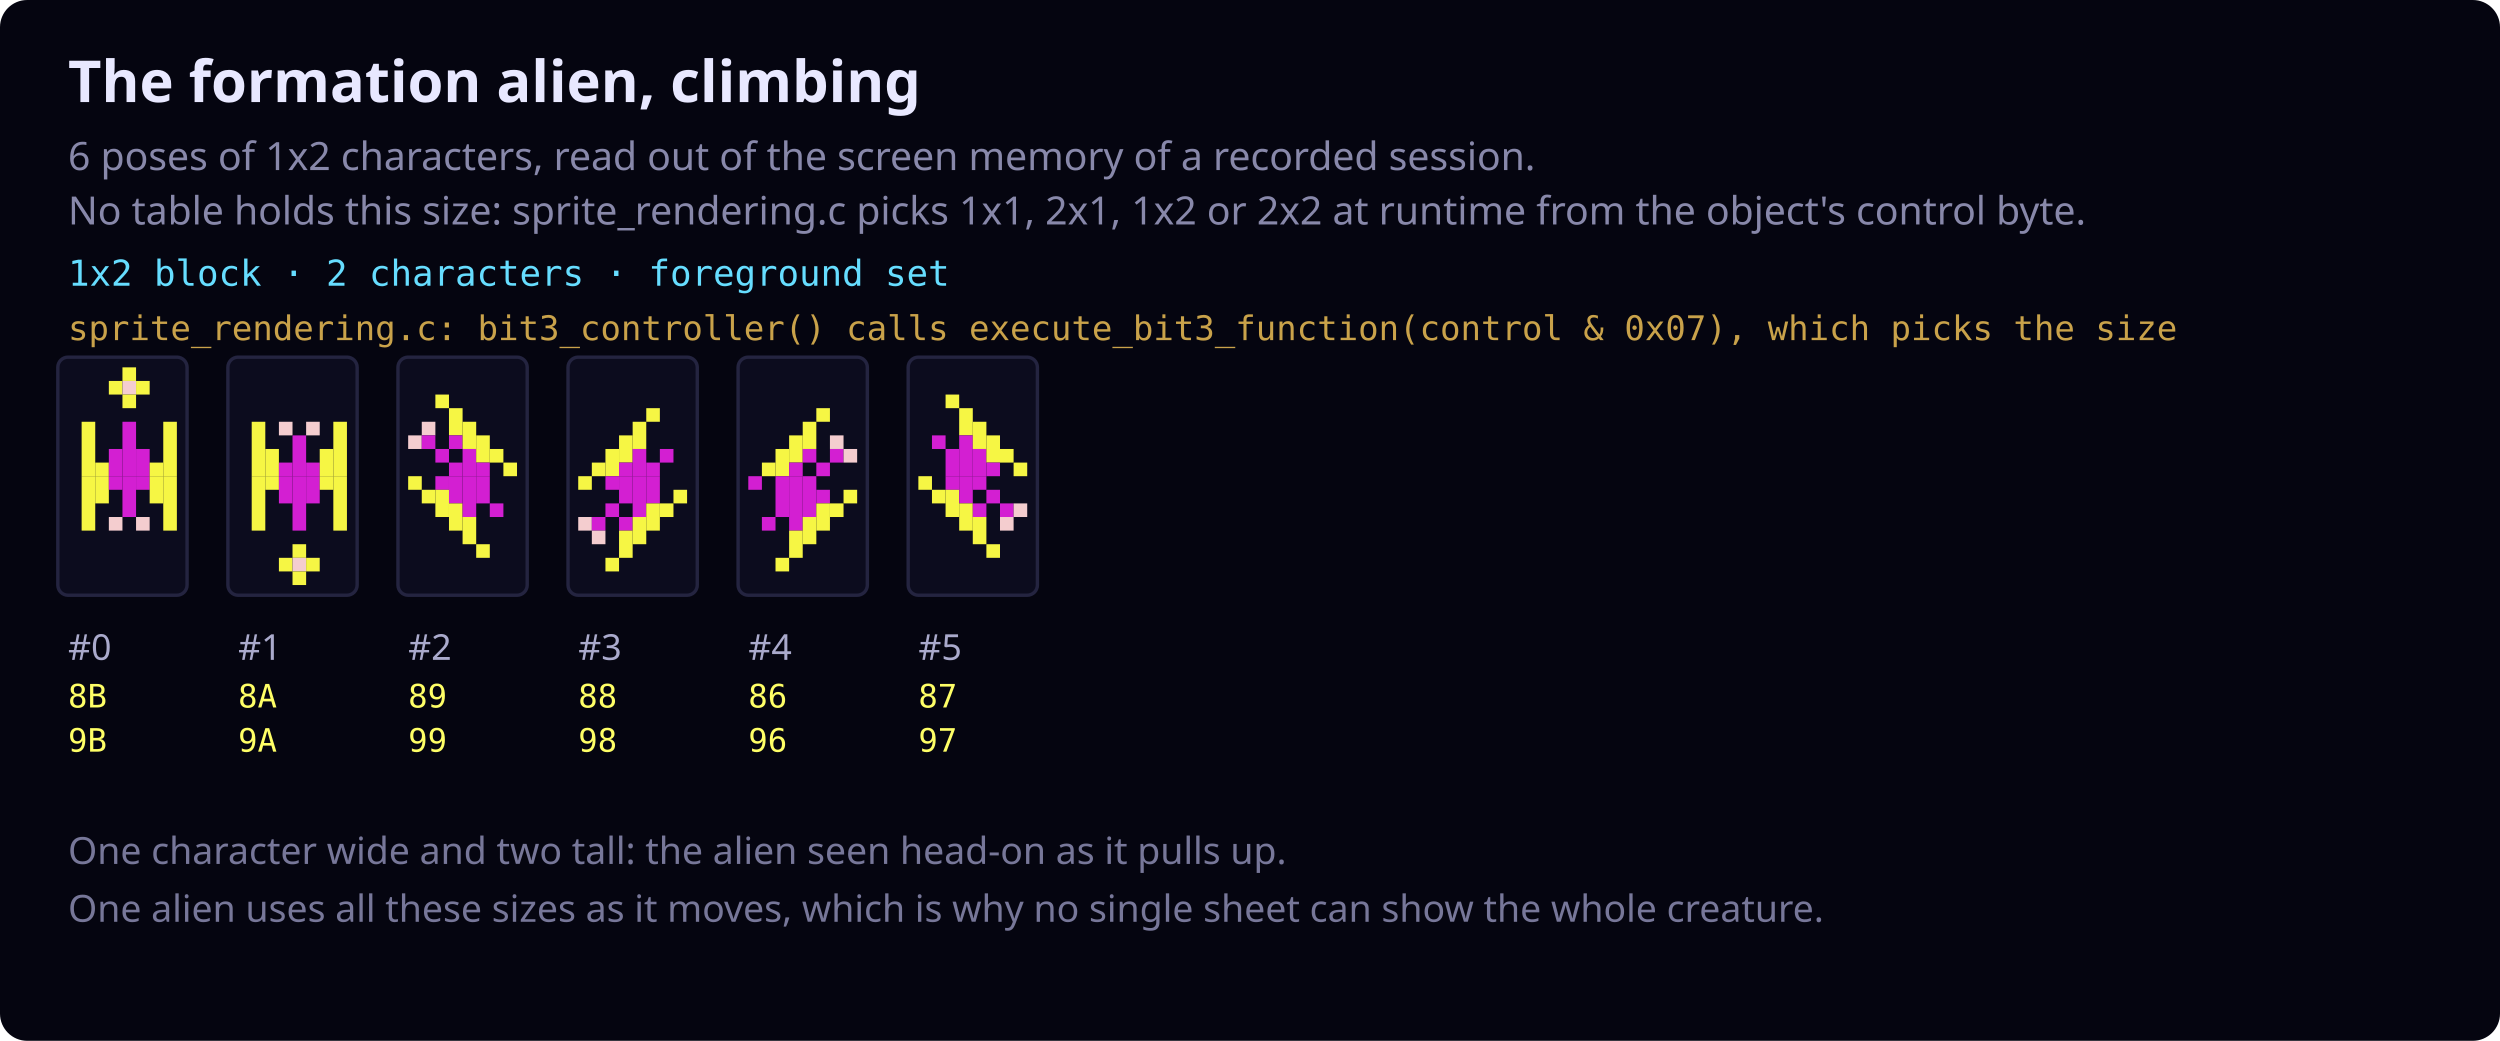
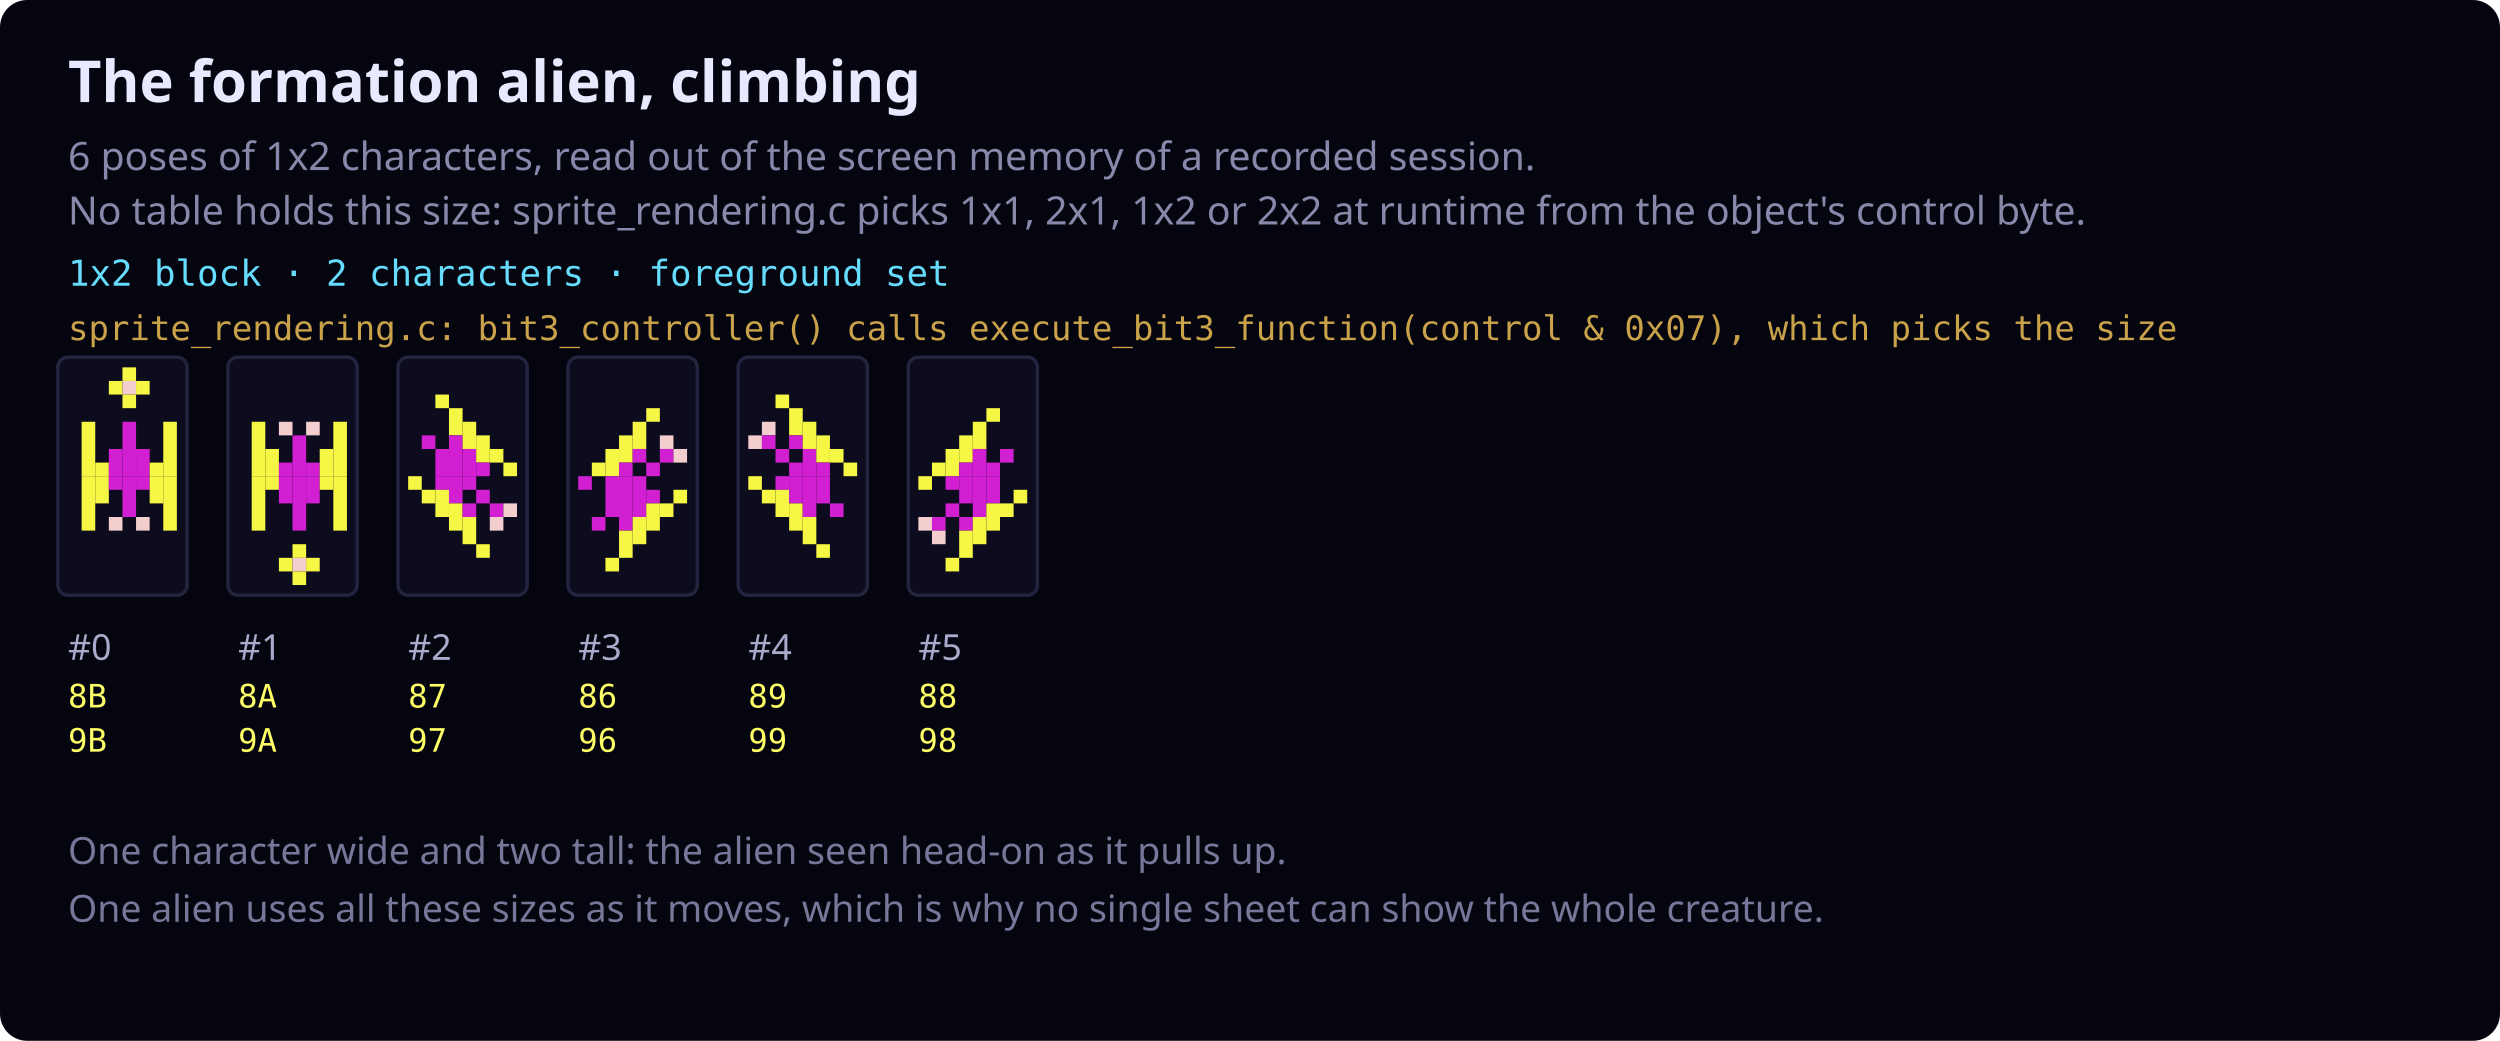
<svg xmlns="http://www.w3.org/2000/svg" width="735" height="306" viewBox="0 0 735 306" role="img" aria-label="Poses of the Phoenix formation alien climbing, each 1 by 2 characters, with the character codes listed.">
  <style>
  .bg{fill:#050510} .cell{fill:#0C0C1E;stroke:#242440;stroke-width:1}
  .h1{fill:#E8E8FF;font-family:'Segoe UI',system-ui,sans-serif;font-size:17px;font-weight:600}
  .sub{fill:#8888AA;font-family:'Segoe UI',system-ui,sans-serif;font-size:11.5px}
  .idx{fill:#FFFF66;font-family:monospace;font-size:9.5px}
  .lbl{fill:#AAAACC;font-family:'Segoe UI',system-ui,sans-serif;font-size:10.5px}
  .note{fill:#777799;font-family:'Segoe UI',system-ui,sans-serif;font-size:11px}
  .grp{fill:#66DDFF;font-family:monospace;font-size:10.5px}
  .src{fill:#C9A24A;font-family:monospace;font-size:10px}
</style>
  <rect class="bg" x="0" y="0" width="735" height="306" rx="8" />
  <text class="h1" x="20" y="30">The formation alien, climbing</text>
  <text class="sub" x="20" y="50">6 poses of 1x2 characters, read out of the screen memory of a recorded session.</text>
  <text class="sub" x="20" y="66">No table holds this size: sprite_rendering.c picks 1x1, 2x1, 1x2 or 2x2 at runtime from the object's control byte.</text>
  <text class="grp" x="20" y="84">1x2 block · 2 characters · foreground set</text>
  <text class="src" x="20" y="100">sprite_rendering.c: bit3_controller() calls execute_bit3_function(control &amp; 0x07), which picks the size</text>
  <rect class="cell" x="17" y="105" width="38" height="70" rx="3" />
  <rect x="24" y="124" width="4" height="16" fill="#f6f644" />
  <rect x="28" y="136" width="4" height="4" fill="#f6f644" />
  <rect x="32" y="112" width="4" height="4" fill="#f6f644" />
  <rect x="32" y="132" width="4" height="8" fill="#d31fd2" />
  <rect x="36" y="108" width="4" height="4" fill="#f6f644" />
  <rect x="36" y="112" width="4" height="4" fill="#f4cdcf" />
  <rect x="36" y="116" width="4" height="4" fill="#f6f644" />
  <rect x="36" y="124" width="4" height="16" fill="#d31fd2" />
  <rect x="40" y="112" width="4" height="4" fill="#f6f644" />
  <rect x="40" y="132" width="4" height="8" fill="#d31fd2" />
  <rect x="44" y="136" width="4" height="4" fill="#f6f644" />
  <rect x="48" y="124" width="4" height="16" fill="#f6f644" />
  <rect x="24" y="140" width="4" height="16" fill="#f6f644" />
  <rect x="28" y="140" width="4" height="8" fill="#f6f644" />
  <rect x="32" y="140" width="4" height="4" fill="#d31fd2" />
  <rect x="32" y="152" width="4" height="4" fill="#f4cdcf" />
  <rect x="36" y="140" width="4" height="12" fill="#d31fd2" />
  <rect x="40" y="140" width="4" height="4" fill="#d31fd2" />
  <rect x="40" y="152" width="4" height="4" fill="#f4cdcf" />
  <rect x="44" y="140" width="4" height="8" fill="#f6f644" />
  <rect x="48" y="140" width="4" height="16" fill="#f6f644" />
  <text class="lbl" x="20" y="194">#0</text>
  <text class="idx" x="20" y="208">8B</text>
  <text class="idx" x="20" y="221">9B</text>
  <rect class="cell" x="67" y="105" width="38" height="70" rx="3" />
  <rect x="74" y="124" width="4" height="16" fill="#f6f644" />
  <rect x="78" y="132" width="4" height="8" fill="#f6f644" />
  <rect x="82" y="124" width="4" height="4" fill="#f4cdcf" />
  <rect x="82" y="136" width="4" height="4" fill="#d31fd2" />
  <rect x="86" y="128" width="4" height="12" fill="#d31fd2" />
  <rect x="90" y="124" width="4" height="4" fill="#f4cdcf" />
  <rect x="90" y="136" width="4" height="4" fill="#d31fd2" />
  <rect x="94" y="132" width="4" height="8" fill="#f6f644" />
  <rect x="98" y="124" width="4" height="16" fill="#f6f644" />
  <rect x="74" y="140" width="4" height="16" fill="#f6f644" />
  <rect x="78" y="140" width="4" height="4" fill="#f6f644" />
  <rect x="82" y="140" width="4" height="8" fill="#d31fd2" />
  <rect x="82" y="164" width="4" height="4" fill="#f6f644" />
  <rect x="86" y="140" width="4" height="16" fill="#d31fd2" />
  <rect x="86" y="160" width="4" height="4" fill="#f6f644" />
  <rect x="86" y="164" width="4" height="4" fill="#f4cdcf" />
  <rect x="86" y="168" width="4" height="4" fill="#f6f644" />
  <rect x="90" y="140" width="4" height="8" fill="#d31fd2" />
  <rect x="90" y="164" width="4" height="4" fill="#f6f644" />
  <rect x="94" y="140" width="4" height="4" fill="#f6f644" />
  <rect x="98" y="140" width="4" height="16" fill="#f6f644" />
  <text class="lbl" x="70" y="194">#1</text>
  <text class="idx" x="70" y="208">8A</text>
  <text class="idx" x="70" y="221">9A</text>
  <rect class="cell" x="117" y="105" width="38" height="70" rx="3" />
-   <rect x="120" y="128" width="4" height="4" fill="#f4cdcf" />
-   <rect x="124" y="124" width="4" height="4" fill="#f4cdcf" />
  <rect x="124" y="128" width="4" height="4" fill="#d31fd2" />
  <rect x="128" y="116" width="4" height="4" fill="#f6f644" />
-   <rect x="128" y="132" width="4" height="4" fill="#d31fd2" />
+   <rect x="128" y="132" width="4" height="8" fill="#d31fd2" />
  <rect x="132" y="120" width="4" height="8" fill="#f6f644" />
-   <rect x="132" y="128" width="4" height="4" fill="#d31fd2" />
-   <rect x="132" y="136" width="4" height="4" fill="#d31fd2" />
+   <rect x="132" y="128" width="4" height="12" fill="#d31fd2" />
  <rect x="136" y="124" width="4" height="8" fill="#f6f644" />
  <rect x="136" y="132" width="4" height="8" fill="#d31fd2" />
  <rect x="140" y="128" width="4" height="8" fill="#f6f644" />
  <rect x="140" y="136" width="4" height="4" fill="#d31fd2" />
  <rect x="144" y="132" width="4" height="4" fill="#f6f644" />
  <rect x="148" y="136" width="4" height="4" fill="#f6f644" />
  <rect x="120" y="140" width="4" height="4" fill="#f6f644" />
  <rect x="124" y="144" width="4" height="4" fill="#f6f644" />
  <rect x="128" y="140" width="4" height="4" fill="#d31fd2" />
  <rect x="128" y="144" width="4" height="8" fill="#f6f644" />
  <rect x="132" y="140" width="4" height="8" fill="#d31fd2" />
  <rect x="132" y="148" width="4" height="8" fill="#f6f644" />
-   <rect x="136" y="140" width="4" height="12" fill="#d31fd2" />
+   <rect x="136" y="140" width="4" height="4" fill="#d31fd2" />
+   <rect x="136" y="148" width="4" height="4" fill="#d31fd2" />
  <rect x="136" y="152" width="4" height="8" fill="#f6f644" />
-   <rect x="140" y="140" width="4" height="8" fill="#d31fd2" />
+   <rect x="140" y="144" width="4" height="4" fill="#d31fd2" />
  <rect x="140" y="160" width="4" height="4" fill="#f6f644" />
  <rect x="144" y="148" width="4" height="4" fill="#d31fd2" />
+   <rect x="144" y="152" width="4" height="4" fill="#f4cdcf" />
+   <rect x="148" y="148" width="4" height="4" fill="#f4cdcf" />
  <text class="lbl" x="120" y="194">#2</text>
-   <text class="idx" x="120" y="208">89</text>
-   <text class="idx" x="120" y="221">99</text>
+   <text class="idx" x="120" y="208">87</text>
+   <text class="idx" x="120" y="221">97</text>
  <rect class="cell" x="167" y="105" width="38" height="70" rx="3" />
  <rect x="174" y="136" width="4" height="4" fill="#f6f644" />
  <rect x="178" y="132" width="4" height="8" fill="#f6f644" />
  <rect x="182" y="128" width="4" height="8" fill="#f6f644" />
  <rect x="182" y="136" width="4" height="4" fill="#d31fd2" />
  <rect x="186" y="124" width="4" height="8" fill="#f6f644" />
-   <rect x="186" y="132" width="4" height="8" fill="#d31fd2" />
+   <rect x="186" y="132" width="4" height="4" fill="#d31fd2" />
  <rect x="190" y="120" width="4" height="4" fill="#f6f644" />
  <rect x="190" y="136" width="4" height="4" fill="#d31fd2" />
+   <rect x="194" y="128" width="4" height="4" fill="#f4cdcf" />
  <rect x="194" y="132" width="4" height="4" fill="#d31fd2" />
-   <rect x="170" y="140" width="4" height="4" fill="#f6f644" />
-   <rect x="170" y="152" width="4" height="4" fill="#f4cdcf" />
+   <rect x="198" y="132" width="4" height="4" fill="#f4cdcf" />
+   <rect x="170" y="140" width="4" height="4" fill="#d31fd2" />
  <rect x="174" y="152" width="4" height="4" fill="#d31fd2" />
-   <rect x="174" y="156" width="4" height="4" fill="#f4cdcf" />
-   <rect x="178" y="140" width="4" height="4" fill="#d31fd2" />
-   <rect x="178" y="148" width="4" height="4" fill="#d31fd2" />
+   <rect x="178" y="140" width="4" height="12" fill="#d31fd2" />
  <rect x="178" y="164" width="4" height="4" fill="#f6f644" />
-   <rect x="182" y="140" width="4" height="8" fill="#d31fd2" />
-   <rect x="182" y="152" width="4" height="4" fill="#d31fd2" />
+   <rect x="182" y="140" width="4" height="16" fill="#d31fd2" />
  <rect x="182" y="156" width="4" height="8" fill="#f6f644" />
  <rect x="186" y="140" width="4" height="12" fill="#d31fd2" />
  <rect x="186" y="152" width="4" height="8" fill="#f6f644" />
-   <rect x="190" y="140" width="4" height="8" fill="#d31fd2" />
+   <rect x="190" y="144" width="4" height="4" fill="#d31fd2" />
  <rect x="190" y="148" width="4" height="8" fill="#f6f644" />
  <rect x="194" y="148" width="4" height="4" fill="#f6f644" />
  <rect x="198" y="144" width="4" height="4" fill="#f6f644" />
  <text class="lbl" x="170" y="194">#3</text>
-   <text class="idx" x="170" y="208">88</text>
-   <text class="idx" x="170" y="221">98</text>
+   <text class="idx" x="170" y="208">86</text>
+   <text class="idx" x="170" y="221">96</text>
  <rect class="cell" x="217" y="105" width="38" height="70" rx="3" />
-   <rect x="224" y="136" width="4" height="4" fill="#f6f644" />
-   <rect x="228" y="132" width="4" height="8" fill="#f6f644" />
-   <rect x="232" y="128" width="4" height="8" fill="#f6f644" />
+   <rect x="220" y="128" width="4" height="4" fill="#f4cdcf" />
+   <rect x="224" y="124" width="4" height="4" fill="#f4cdcf" />
+   <rect x="224" y="128" width="4" height="4" fill="#d31fd2" />
+   <rect x="228" y="116" width="4" height="4" fill="#f6f644" />
+   <rect x="228" y="132" width="4" height="4" fill="#d31fd2" />
+   <rect x="232" y="120" width="4" height="8" fill="#f6f644" />
+   <rect x="232" y="128" width="4" height="4" fill="#d31fd2" />
  <rect x="232" y="136" width="4" height="4" fill="#d31fd2" />
  <rect x="236" y="124" width="4" height="8" fill="#f6f644" />
-   <rect x="236" y="132" width="4" height="4" fill="#d31fd2" />
-   <rect x="240" y="120" width="4" height="4" fill="#f6f644" />
+   <rect x="236" y="132" width="4" height="8" fill="#d31fd2" />
+   <rect x="240" y="128" width="4" height="8" fill="#f6f644" />
  <rect x="240" y="136" width="4" height="4" fill="#d31fd2" />
-   <rect x="244" y="128" width="4" height="4" fill="#f4cdcf" />
-   <rect x="244" y="132" width="4" height="4" fill="#d31fd2" />
-   <rect x="248" y="132" width="4" height="4" fill="#f4cdcf" />
-   <rect x="220" y="140" width="4" height="4" fill="#d31fd2" />
-   <rect x="224" y="152" width="4" height="4" fill="#d31fd2" />
-   <rect x="228" y="140" width="4" height="12" fill="#d31fd2" />
-   <rect x="228" y="164" width="4" height="4" fill="#f6f644" />
-   <rect x="232" y="140" width="4" height="16" fill="#d31fd2" />
-   <rect x="232" y="156" width="4" height="8" fill="#f6f644" />
+   <rect x="244" y="132" width="4" height="4" fill="#f6f644" />
+   <rect x="248" y="136" width="4" height="4" fill="#f6f644" />
+   <rect x="220" y="140" width="4" height="4" fill="#f6f644" />
+   <rect x="224" y="144" width="4" height="4" fill="#f6f644" />
+   <rect x="228" y="140" width="4" height="4" fill="#d31fd2" />
+   <rect x="228" y="144" width="4" height="8" fill="#f6f644" />
+   <rect x="232" y="140" width="4" height="8" fill="#d31fd2" />
+   <rect x="232" y="148" width="4" height="8" fill="#f6f644" />
  <rect x="236" y="140" width="4" height="12" fill="#d31fd2" />
  <rect x="236" y="152" width="4" height="8" fill="#f6f644" />
-   <rect x="240" y="144" width="4" height="4" fill="#d31fd2" />
-   <rect x="240" y="148" width="4" height="8" fill="#f6f644" />
-   <rect x="244" y="148" width="4" height="4" fill="#f6f644" />
-   <rect x="248" y="144" width="4" height="4" fill="#f6f644" />
+   <rect x="240" y="140" width="4" height="8" fill="#d31fd2" />
+   <rect x="240" y="160" width="4" height="4" fill="#f6f644" />
+   <rect x="244" y="148" width="4" height="4" fill="#d31fd2" />
  <text class="lbl" x="220" y="194">#4</text>
-   <text class="idx" x="220" y="208">86</text>
-   <text class="idx" x="220" y="221">96</text>
+   <text class="idx" x="220" y="208">89</text>
+   <text class="idx" x="220" y="221">99</text>
  <rect class="cell" x="267" y="105" width="38" height="70" rx="3" />
-   <rect x="274" y="128" width="4" height="4" fill="#d31fd2" />
-   <rect x="278" y="116" width="4" height="4" fill="#f6f644" />
-   <rect x="278" y="132" width="4" height="8" fill="#d31fd2" />
-   <rect x="282" y="120" width="4" height="8" fill="#f6f644" />
-   <rect x="282" y="128" width="4" height="12" fill="#d31fd2" />
+   <rect x="274" y="136" width="4" height="4" fill="#f6f644" />
+   <rect x="278" y="132" width="4" height="8" fill="#f6f644" />
+   <rect x="282" y="128" width="4" height="8" fill="#f6f644" />
+   <rect x="282" y="136" width="4" height="4" fill="#d31fd2" />
  <rect x="286" y="124" width="4" height="8" fill="#f6f644" />
  <rect x="286" y="132" width="4" height="8" fill="#d31fd2" />
-   <rect x="290" y="128" width="4" height="8" fill="#f6f644" />
+   <rect x="290" y="120" width="4" height="4" fill="#f6f644" />
  <rect x="290" y="136" width="4" height="4" fill="#d31fd2" />
-   <rect x="294" y="132" width="4" height="4" fill="#f6f644" />
-   <rect x="298" y="136" width="4" height="4" fill="#f6f644" />
+   <rect x="294" y="132" width="4" height="4" fill="#d31fd2" />
  <rect x="270" y="140" width="4" height="4" fill="#f6f644" />
-   <rect x="274" y="144" width="4" height="4" fill="#f6f644" />
+   <rect x="270" y="152" width="4" height="4" fill="#f4cdcf" />
+   <rect x="274" y="152" width="4" height="4" fill="#d31fd2" />
+   <rect x="274" y="156" width="4" height="4" fill="#f4cdcf" />
  <rect x="278" y="140" width="4" height="4" fill="#d31fd2" />
-   <rect x="278" y="144" width="4" height="8" fill="#f6f644" />
+   <rect x="278" y="148" width="4" height="4" fill="#d31fd2" />
+   <rect x="278" y="164" width="4" height="4" fill="#f6f644" />
  <rect x="282" y="140" width="4" height="8" fill="#d31fd2" />
-   <rect x="282" y="148" width="4" height="8" fill="#f6f644" />
-   <rect x="286" y="140" width="4" height="4" fill="#d31fd2" />
-   <rect x="286" y="148" width="4" height="4" fill="#d31fd2" />
+   <rect x="282" y="152" width="4" height="4" fill="#d31fd2" />
+   <rect x="282" y="156" width="4" height="8" fill="#f6f644" />
+   <rect x="286" y="140" width="4" height="12" fill="#d31fd2" />
  <rect x="286" y="152" width="4" height="8" fill="#f6f644" />
-   <rect x="290" y="144" width="4" height="4" fill="#d31fd2" />
-   <rect x="290" y="160" width="4" height="4" fill="#f6f644" />
-   <rect x="294" y="148" width="4" height="4" fill="#d31fd2" />
-   <rect x="294" y="152" width="4" height="4" fill="#f4cdcf" />
-   <rect x="298" y="148" width="4" height="4" fill="#f4cdcf" />
+   <rect x="290" y="140" width="4" height="8" fill="#d31fd2" />
+   <rect x="290" y="148" width="4" height="8" fill="#f6f644" />
+   <rect x="294" y="148" width="4" height="4" fill="#f6f644" />
+   <rect x="298" y="144" width="4" height="4" fill="#f6f644" />
  <text class="lbl" x="270" y="194">#5</text>
-   <text class="idx" x="270" y="208">87</text>
-   <text class="idx" x="270" y="221">97</text>
+   <text class="idx" x="270" y="208">88</text>
+   <text class="idx" x="270" y="221">98</text>
  <text class="note" x="20" y="254">One character wide and two tall: the alien seen head-on as it pulls up.</text>
  <text class="note" x="20" y="271">One alien uses all these sizes as it moves, which is why no single sheet can show the whole creature.</text>
</svg>
